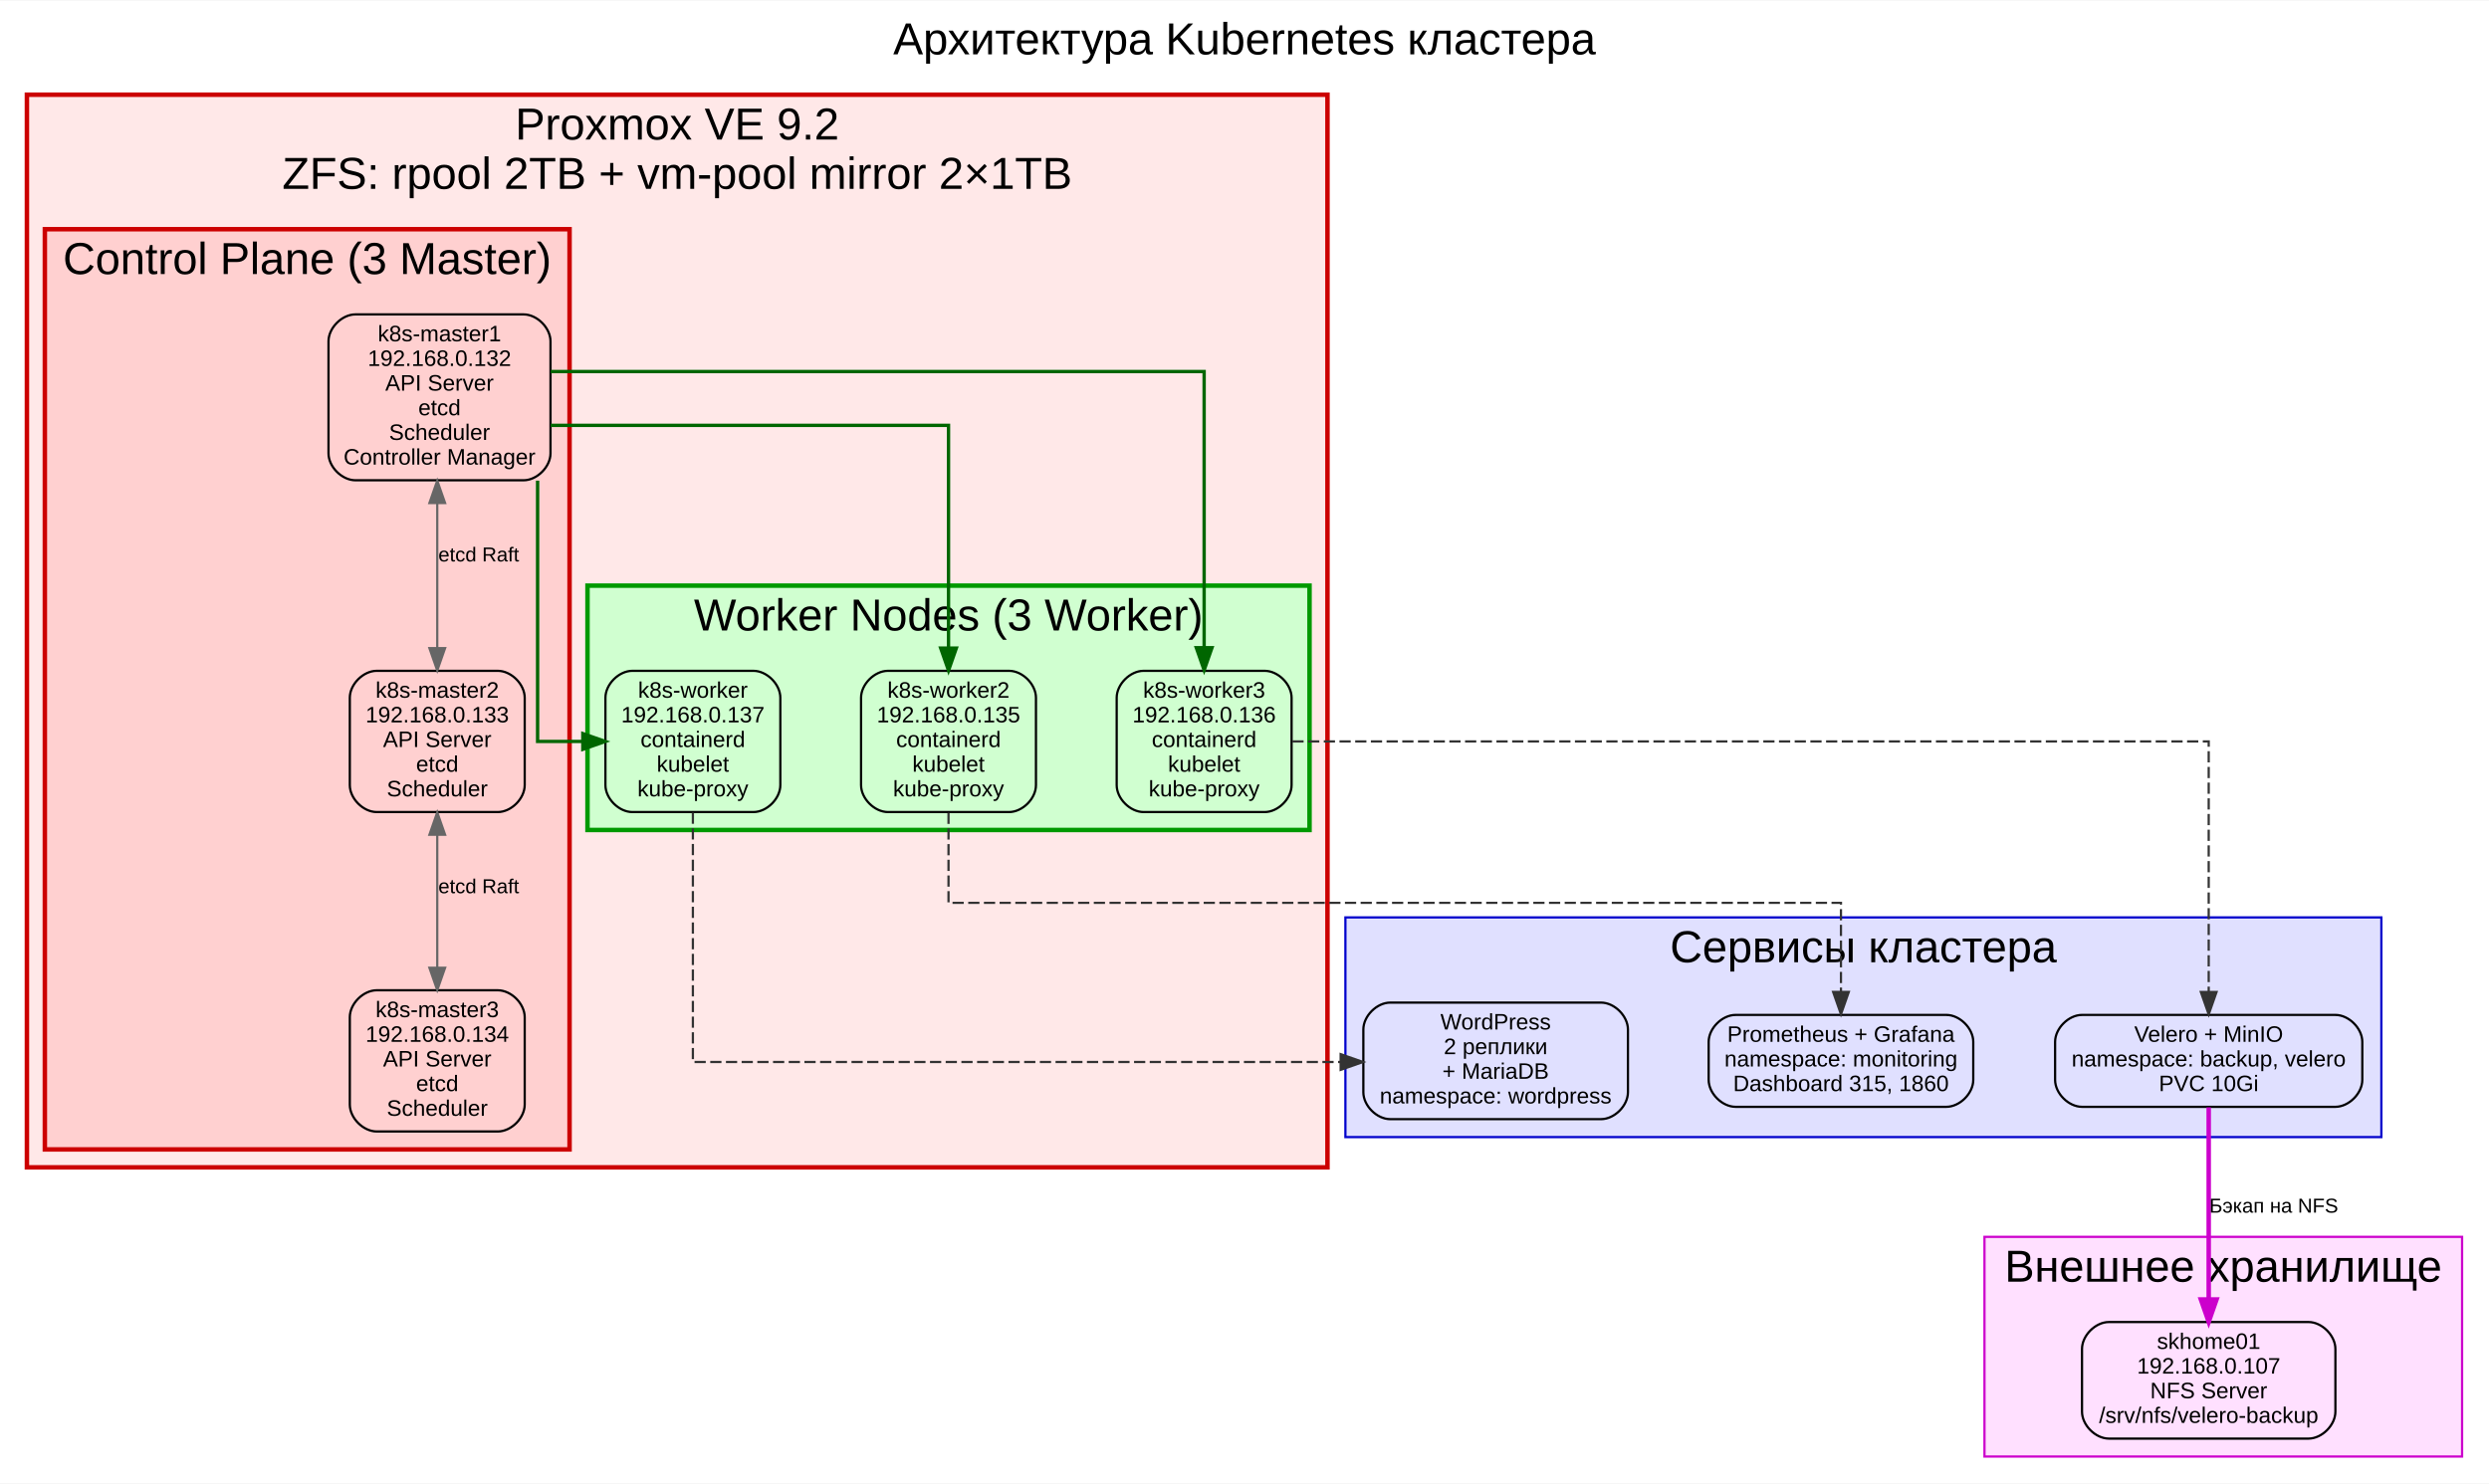
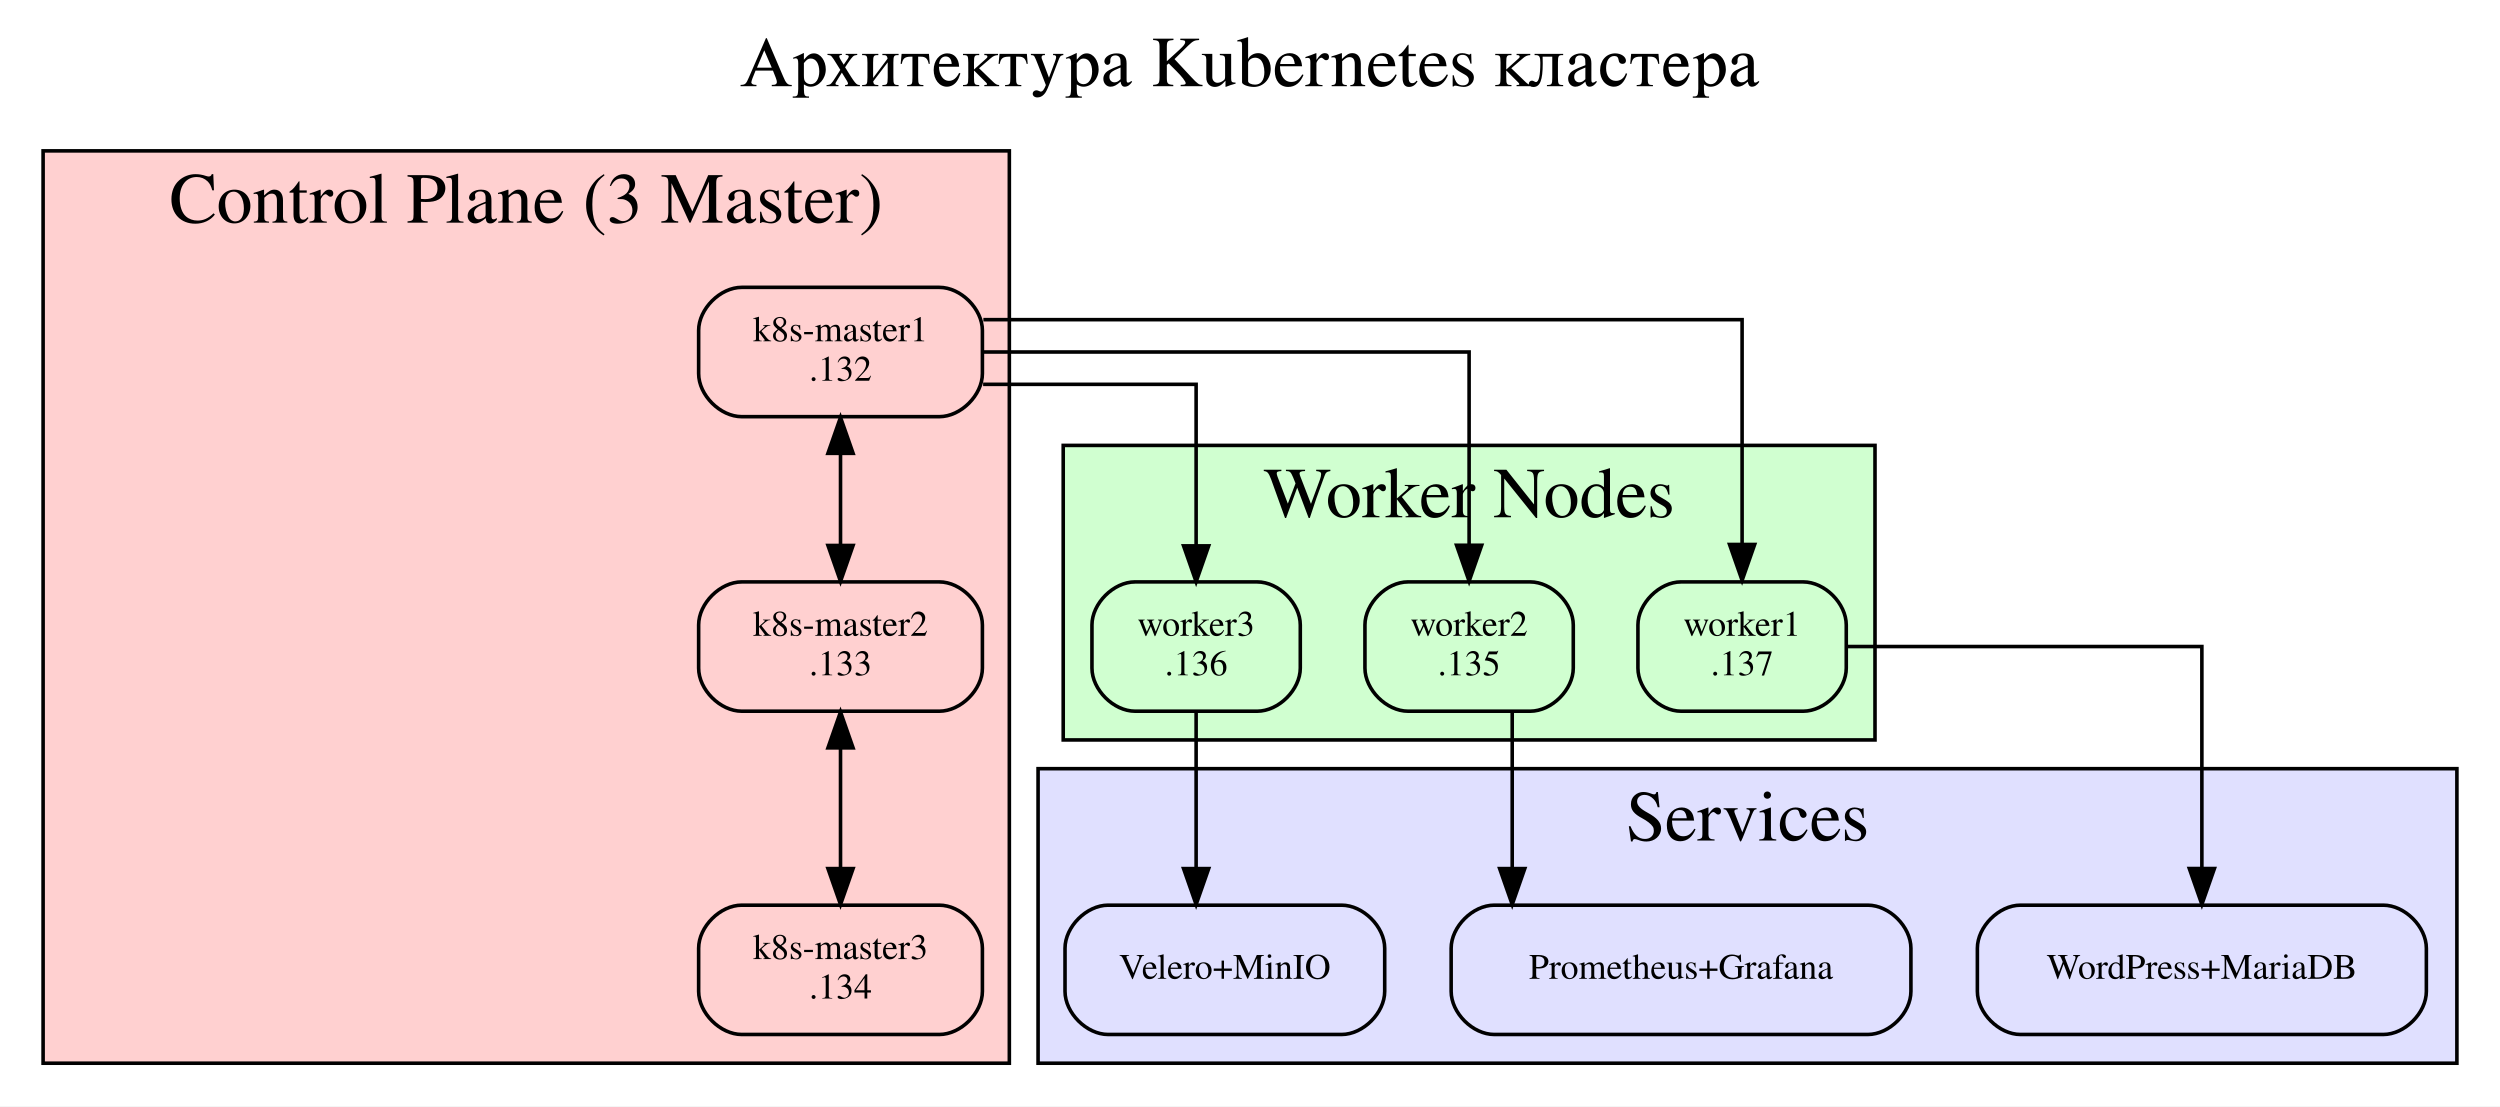
- <svg xmlns="http://www.w3.org/2000/svg" width="1110pt" height="662pt" viewBox="0.00 0.00 1110.00 661.50">
-   <g id="graph0" class="graph" transform="scale(1 1) rotate(0) translate(4 657.5)">
-     <polygon fill="white" stroke="transparent" points="-4,4 -4,-657.5 1106,-657.5 1106,4 -4,4" />
-     <text text-anchor="middle" x="551" y="-633.5" font-family="Arial" font-size="20.00">Архитектура Kubernetes кластера</text>
+ <svg xmlns="http://www.w3.org/2000/svg" width="696pt" height="308pt" viewBox="0.00 0.00 696.00 308.00">
+   <g id="graph0" class="graph" transform="scale(1 1) rotate(0) translate(4 304)">
+     <polygon fill="white" stroke="transparent" points="-4,4 -4,-304 692,-304 692,4 -4,4" />
+     <text text-anchor="middle" x="344" y="-280" font-family="Times,serif" font-size="20.00">Архитектура Kubernetes кластера</text>
    <g id="clust1" class="cluster">
-       <polygon fill="#ffe8e8" stroke="#cc0000" stroke-width="2" points="8,-137 8,-615.5 588,-615.5 588,-137 8,-137" />
-       <text text-anchor="middle" x="298" y="-595.5" font-family="Arial" font-size="20.00">Proxmox VE 9.2</text>
-       <text text-anchor="middle" x="298" y="-573.5" font-family="Arial" font-size="20.00">ZFS: rpool 2TB + vm-pool mirror 2×1TB</text>
+       <polygon fill="#ffd0d0" stroke="black" points="8,-8 8,-262 277,-262 277,-8 8,-8" />
+       <text text-anchor="middle" x="142.5" y="-242" font-family="Times,serif" font-size="20.00">Control Plane (3 Master)</text>
    </g>
    <g id="clust2" class="cluster">
-       <polygon fill="#ffd0d0" stroke="#cc0000" stroke-width="2" points="16,-145 16,-555.5 250,-555.5 250,-145 16,-145" />
-       <text text-anchor="middle" x="133" y="-535.5" font-family="Arial" font-size="20.00">Control Plane (3 Master)</text>
+       <polygon fill="#d0ffd0" stroke="black" points="292,-98 292,-180 518,-180 518,-98 292,-98" />
+       <text text-anchor="middle" x="405" y="-160" font-family="Times,serif" font-size="20.00">Worker Nodes</text>
    </g>
    <g id="clust3" class="cluster">
-       <polygon fill="#d0ffd0" stroke="#009900" stroke-width="2" points="258,-287.5 258,-396.5 580,-396.5 580,-287.5 258,-287.5" />
-       <text text-anchor="middle" x="419" y="-376.5" font-family="Arial" font-size="20.00">Worker Nodes (3 Worker)</text>
-     </g>
-     <g id="clust4" class="cluster">
-       <polygon fill="#e0e0ff" stroke="#0000cc" points="596,-150.5 596,-248.5 1058,-248.5 1058,-150.5 596,-150.5" />
-       <text text-anchor="middle" x="827" y="-228.5" font-family="Arial" font-size="20.00">Сервисы кластера</text>
-     </g>
-     <g id="clust5" class="cluster">
-       <polygon fill="#ffe0ff" stroke="#cc00cc" points="881,-8 881,-106 1094,-106 1094,-8 881,-8" />
-       <text text-anchor="middle" x="987.5" y="-86" font-family="Arial" font-size="20.00">Внешнее хранилище</text>
+       <polygon fill="#e0e0ff" stroke="black" points="285,-8 285,-90 680,-90 680,-8 285,-8" />
+       <text text-anchor="middle" x="482.5" y="-70" font-family="Times,serif" font-size="20.00">Services</text>
    </g>
    <g id="node1" class="node">
-       <path fill="none" stroke="black" d="M229.5,-517.5C229.5,-517.5 154.5,-517.5 154.5,-517.5 148.5,-517.5 142.5,-511.5 142.5,-505.5 142.5,-505.5 142.5,-455.5 142.5,-455.5 142.5,-449.5 148.5,-443.5 154.5,-443.5 154.5,-443.5 229.5,-443.5 229.5,-443.5 235.5,-443.5 241.5,-449.5 241.5,-455.5 241.5,-455.5 241.5,-505.5 241.5,-505.5 241.5,-511.5 235.5,-517.5 229.5,-517.5" />
-       <text text-anchor="middle" x="192" y="-505.5" font-family="Arial" font-size="10.00">k8s-master1</text>
-       <text text-anchor="middle" x="192" y="-494.5" font-family="Arial" font-size="10.00">192.168.0.132</text>
-       <text text-anchor="middle" x="192" y="-483.5" font-family="Arial" font-size="10.00">API Server</text>
-       <text text-anchor="middle" x="192" y="-472.5" font-family="Arial" font-size="10.00">etcd</text>
-       <text text-anchor="middle" x="192" y="-461.5" font-family="Arial" font-size="10.00">Scheduler</text>
-       <text text-anchor="middle" x="192" y="-450.5" font-family="Arial" font-size="10.00">Controller Manager</text>
+       <path fill="none" stroke="black" d="M257.5,-224C257.5,-224 202.5,-224 202.5,-224 196.5,-224 190.5,-218 190.5,-212 190.5,-212 190.5,-200 190.5,-200 190.5,-194 196.5,-188 202.5,-188 202.5,-188 257.5,-188 257.5,-188 263.5,-188 269.5,-194 269.5,-200 269.5,-200 269.5,-212 269.5,-212 269.5,-218 263.5,-224 257.5,-224" />
+       <text text-anchor="middle" x="230" y="-209" font-family="Times,serif" font-size="10.00">k8s-master1</text>
+       <text text-anchor="middle" x="230" y="-198" font-family="Times,serif" font-size="10.00">.132</text>
    </g>
    <g id="node2" class="node">
-       <path fill="none" stroke="black" d="M218,-358.5C218,-358.5 164,-358.5 164,-358.5 158,-358.5 152,-352.5 152,-346.5 152,-346.5 152,-307.5 152,-307.5 152,-301.5 158,-295.5 164,-295.5 164,-295.5 218,-295.5 218,-295.5 224,-295.5 230,-301.5 230,-307.5 230,-307.5 230,-346.5 230,-346.5 230,-352.5 224,-358.5 218,-358.5" />
-       <text text-anchor="middle" x="191" y="-346.5" font-family="Arial" font-size="10.00">k8s-master2</text>
-       <text text-anchor="middle" x="191" y="-335.5" font-family="Arial" font-size="10.00">192.168.0.133</text>
-       <text text-anchor="middle" x="191" y="-324.5" font-family="Arial" font-size="10.00">API Server</text>
-       <text text-anchor="middle" x="191" y="-313.5" font-family="Arial" font-size="10.00">etcd</text>
-       <text text-anchor="middle" x="191" y="-302.5" font-family="Arial" font-size="10.00">Scheduler</text>
+       <path fill="none" stroke="black" d="M257.5,-142C257.5,-142 202.5,-142 202.5,-142 196.5,-142 190.5,-136 190.5,-130 190.5,-130 190.5,-118 190.5,-118 190.5,-112 196.5,-106 202.5,-106 202.5,-106 257.5,-106 257.5,-106 263.5,-106 269.5,-112 269.5,-118 269.5,-118 269.5,-130 269.5,-130 269.5,-136 263.5,-142 257.5,-142" />
+       <text text-anchor="middle" x="230" y="-127" font-family="Times,serif" font-size="10.00">k8s-master2</text>
+       <text text-anchor="middle" x="230" y="-116" font-family="Times,serif" font-size="10.00">.133</text>
    </g>
    <g id="edge1" class="edge">
-       <path fill="none" stroke="#666666" d="M191,-433.34C191,-433.34 191,-368.63 191,-368.63" />
-       <polygon fill="#666666" stroke="#666666" points="194.5,-368.63 191,-358.63 187.5,-368.63 194.5,-368.63" />
-       <polygon fill="#666666" stroke="#666666" points="187.5,-433.34 191,-443.34 194.5,-433.34 187.5,-433.34" />
-       <text text-anchor="middle" x="209.5" y="-407.3" font-family="Arial" font-size="9.00">etcd Raft</text>
+       <path fill="none" stroke="black" d="M230,-177.8C230,-177.8 230,-152.15 230,-152.15" />
+       <polygon fill="black" stroke="black" points="233.5,-152.15 230,-142.15 226.5,-152.15 233.5,-152.15" />
+       <polygon fill="black" stroke="black" points="226.5,-177.8 230,-187.8 233.5,-177.8 226.5,-177.8" />
    </g>
    <g id="node4" class="node">
-       <path fill="none" stroke="black" d="M332,-358.5C332,-358.5 278,-358.5 278,-358.5 272,-358.5 266,-352.5 266,-346.5 266,-346.5 266,-307.5 266,-307.5 266,-301.5 272,-295.5 278,-295.5 278,-295.5 332,-295.5 332,-295.5 338,-295.5 344,-301.5 344,-307.5 344,-307.5 344,-346.5 344,-346.5 344,-352.5 338,-358.5 332,-358.5" />
-       <text text-anchor="middle" x="305" y="-346.5" font-family="Arial" font-size="10.00">k8s-worker</text>
-       <text text-anchor="middle" x="305" y="-335.5" font-family="Arial" font-size="10.00">192.168.0.137</text>
-       <text text-anchor="middle" x="305" y="-324.5" font-family="Arial" font-size="10.00">containerd</text>
-       <text text-anchor="middle" x="305" y="-313.5" font-family="Arial" font-size="10.00">kubelet</text>
-       <text text-anchor="middle" x="305" y="-302.5" font-family="Arial" font-size="10.00">kube-proxy</text>
+       <path fill="none" stroke="black" d="M498,-142C498,-142 464,-142 464,-142 458,-142 452,-136 452,-130 452,-130 452,-118 452,-118 452,-112 458,-106 464,-106 464,-106 498,-106 498,-106 504,-106 510,-112 510,-118 510,-118 510,-130 510,-130 510,-136 504,-142 498,-142" />
+       <text text-anchor="middle" x="481" y="-127" font-family="Times,serif" font-size="10.00">worker1</text>
+       <text text-anchor="middle" x="481" y="-116" font-family="Times,serif" font-size="10.00">.137</text>
    </g>
    <g id="edge3" class="edge">
-       <path fill="none" stroke="#006600" stroke-width="1.5" d="M235.75,-443.34C235.75,-397.91 235.75,-327 235.75,-327 235.75,-327 255.92,-327 255.92,-327" />
-       <polygon fill="#006600" stroke="#006600" stroke-width="1.5" points="255.92,-330.5 265.92,-327 255.92,-323.5 255.92,-330.5" />
+       <path fill="none" stroke="black" d="M269.77,-215C340.55,-215 481,-215 481,-215 481,-215 481,-152.42 481,-152.42" />
+       <polygon fill="black" stroke="black" points="484.5,-152.42 481,-142.42 477.5,-152.42 484.5,-152.42" />
    </g>
    <g id="node5" class="node">
-       <path fill="none" stroke="black" d="M446,-358.5C446,-358.5 392,-358.5 392,-358.5 386,-358.5 380,-352.5 380,-346.5 380,-346.5 380,-307.5 380,-307.5 380,-301.5 386,-295.5 392,-295.5 392,-295.5 446,-295.5 446,-295.5 452,-295.5 458,-301.5 458,-307.5 458,-307.5 458,-346.5 458,-346.5 458,-352.5 452,-358.5 446,-358.5" />
-       <text text-anchor="middle" x="419" y="-346.5" font-family="Arial" font-size="10.00">k8s-worker2</text>
-       <text text-anchor="middle" x="419" y="-335.5" font-family="Arial" font-size="10.00">192.168.0.135</text>
-       <text text-anchor="middle" x="419" y="-324.5" font-family="Arial" font-size="10.00">containerd</text>
-       <text text-anchor="middle" x="419" y="-313.5" font-family="Arial" font-size="10.00">kubelet</text>
-       <text text-anchor="middle" x="419" y="-302.5" font-family="Arial" font-size="10.00">kube-proxy</text>
+       <path fill="none" stroke="black" d="M422,-142C422,-142 388,-142 388,-142 382,-142 376,-136 376,-130 376,-130 376,-118 376,-118 376,-112 382,-106 388,-106 388,-106 422,-106 422,-106 428,-106 434,-112 434,-118 434,-118 434,-130 434,-130 434,-136 428,-142 422,-142" />
+       <text text-anchor="middle" x="405" y="-127" font-family="Times,serif" font-size="10.00">worker2</text>
+       <text text-anchor="middle" x="405" y="-116" font-family="Times,serif" font-size="10.00">.135</text>
    </g>
    <g id="edge4" class="edge">
-       <path fill="none" stroke="#006600" stroke-width="1.5" d="M241.54,-468C308.33,-468 419,-468 419,-468 419,-468 419,-368.64 419,-368.64" />
-       <polygon fill="#006600" stroke="#006600" stroke-width="1.5" points="422.5,-368.64 419,-358.64 415.5,-368.64 422.5,-368.64" />
+       <path fill="none" stroke="black" d="M269.71,-206C321.34,-206 405,-206 405,-206 405,-206 405,-152.2 405,-152.2" />
+       <polygon fill="black" stroke="black" points="408.5,-152.2 405,-142.2 401.5,-152.2 408.5,-152.2" />
    </g>
    <g id="node6" class="node">
-       <path fill="none" stroke="black" d="M560,-358.5C560,-358.5 506,-358.5 506,-358.5 500,-358.5 494,-352.5 494,-346.5 494,-346.5 494,-307.5 494,-307.5 494,-301.5 500,-295.5 506,-295.5 506,-295.5 560,-295.5 560,-295.5 566,-295.5 572,-301.5 572,-307.5 572,-307.5 572,-346.5 572,-346.5 572,-352.5 566,-358.5 560,-358.5" />
-       <text text-anchor="middle" x="533" y="-346.5" font-family="Arial" font-size="10.00">k8s-worker3</text>
-       <text text-anchor="middle" x="533" y="-335.5" font-family="Arial" font-size="10.00">192.168.0.136</text>
-       <text text-anchor="middle" x="533" y="-324.5" font-family="Arial" font-size="10.00">containerd</text>
-       <text text-anchor="middle" x="533" y="-313.5" font-family="Arial" font-size="10.00">kubelet</text>
-       <text text-anchor="middle" x="533" y="-302.5" font-family="Arial" font-size="10.00">kube-proxy</text>
+       <path fill="none" stroke="black" d="M346,-142C346,-142 312,-142 312,-142 306,-142 300,-136 300,-130 300,-130 300,-118 300,-118 300,-112 306,-106 312,-106 312,-106 346,-106 346,-106 352,-106 358,-112 358,-118 358,-118 358,-130 358,-130 358,-136 352,-142 346,-142" />
+       <text text-anchor="middle" x="329" y="-127" font-family="Times,serif" font-size="10.00">worker3</text>
+       <text text-anchor="middle" x="329" y="-116" font-family="Times,serif" font-size="10.00">.136</text>
    </g>
    <g id="edge5" class="edge">
-       <path fill="none" stroke="#006600" stroke-width="1.5" d="M241.58,-492C336.16,-492 533,-492 533,-492 533,-492 533,-368.81 533,-368.81" />
-       <polygon fill="#006600" stroke="#006600" stroke-width="1.5" points="536.5,-368.81 533,-358.81 529.5,-368.81 536.5,-368.81" />
+       <path fill="none" stroke="black" d="M269.7,-197C297.24,-197 329,-197 329,-197 329,-197 329,-152.04 329,-152.04" />
+       <polygon fill="black" stroke="black" points="332.5,-152.04 329,-142.04 325.5,-152.04 332.5,-152.04" />
    </g>
    <g id="node3" class="node">
-       <path fill="none" stroke="black" d="M218,-216C218,-216 164,-216 164,-216 158,-216 152,-210 152,-204 152,-204 152,-165 152,-165 152,-159 158,-153 164,-153 164,-153 218,-153 218,-153 224,-153 230,-159 230,-165 230,-165 230,-204 230,-204 230,-210 224,-216 218,-216" />
-       <text text-anchor="middle" x="191" y="-204" font-family="Arial" font-size="10.00">k8s-master3</text>
-       <text text-anchor="middle" x="191" y="-193" font-family="Arial" font-size="10.00">192.168.0.134</text>
-       <text text-anchor="middle" x="191" y="-182" font-family="Arial" font-size="10.00">API Server</text>
-       <text text-anchor="middle" x="191" y="-171" font-family="Arial" font-size="10.00">etcd</text>
-       <text text-anchor="middle" x="191" y="-160" font-family="Arial" font-size="10.00">Scheduler</text>
+       <path fill="none" stroke="black" d="M257.5,-52C257.5,-52 202.5,-52 202.5,-52 196.5,-52 190.5,-46 190.5,-40 190.5,-40 190.5,-28 190.5,-28 190.5,-22 196.5,-16 202.5,-16 202.5,-16 257.5,-16 257.5,-16 263.5,-16 269.5,-22 269.5,-28 269.5,-28 269.5,-40 269.5,-40 269.5,-46 263.5,-52 257.5,-52" />
+       <text text-anchor="middle" x="230" y="-37" font-family="Times,serif" font-size="10.00">k8s-master3</text>
+       <text text-anchor="middle" x="230" y="-26" font-family="Times,serif" font-size="10.00">.134</text>
    </g>
    <g id="edge2" class="edge">
-       <path fill="none" stroke="#666666" d="M191,-285.37C191,-285.37 191,-226.04 191,-226.04" />
-       <polygon fill="#666666" stroke="#666666" points="194.5,-226.04 191,-216.04 187.5,-226.04 194.5,-226.04" />
-       <polygon fill="#666666" stroke="#666666" points="187.5,-285.37 191,-295.37 194.5,-285.37 187.5,-285.37" />
-       <text text-anchor="middle" x="209.5" y="-259.3" font-family="Arial" font-size="9.00">etcd Raft</text>
+       <path fill="none" stroke="black" d="M230,-95.79C230,-95.79 230,-62.19 230,-62.19" />
+       <polygon fill="black" stroke="black" points="233.5,-62.19 230,-52.19 226.5,-62.19 233.5,-62.19" />
+       <polygon fill="black" stroke="black" points="226.5,-95.79 230,-105.79 233.5,-95.79 226.5,-95.79" />
    </g>
    <g id="node7" class="node">
-       <path fill="none" stroke="black" d="M710,-210.5C710,-210.5 616,-210.5 616,-210.5 610,-210.5 604,-204.5 604,-198.5 604,-198.5 604,-170.5 604,-170.5 604,-164.5 610,-158.5 616,-158.5 616,-158.5 710,-158.5 710,-158.5 716,-158.5 722,-164.5 722,-170.5 722,-170.5 722,-198.5 722,-198.5 722,-204.5 716,-210.5 710,-210.5" />
-       <text text-anchor="middle" x="663" y="-198.5" font-family="Arial" font-size="10.00">WordPress</text>
-       <text text-anchor="middle" x="663" y="-187.5" font-family="Arial" font-size="10.00">2 реплики</text>
-       <text text-anchor="middle" x="663" y="-176.5" font-family="Arial" font-size="10.00">+ MariaDB</text>
-       <text text-anchor="middle" x="663" y="-165.5" font-family="Arial" font-size="10.00">namespace: wordpress</text>
+       <path fill="none" stroke="black" d="M659.5,-52C659.5,-52 558.5,-52 558.5,-52 552.5,-52 546.5,-46 546.5,-40 546.5,-40 546.5,-28 546.5,-28 546.5,-22 552.5,-16 558.5,-16 558.5,-16 659.5,-16 659.5,-16 665.5,-16 671.5,-22 671.5,-28 671.5,-28 671.5,-40 671.5,-40 671.5,-46 665.5,-52 659.5,-52" />
+       <text text-anchor="middle" x="609" y="-31.5" font-family="Times,serif" font-size="10.00">WordPress+MariaDB</text>
    </g>
    <g id="edge6" class="edge">
-       <path fill="none" stroke="#333333" stroke-dasharray="5,2" d="M305,-295.26C305,-253.13 305,-184 305,-184 305,-184 593.88,-184 593.88,-184" />
-       <polygon fill="#333333" stroke="#333333" points="593.88,-187.5 603.88,-184 593.88,-180.5 593.88,-187.5" />
+       <path fill="none" stroke="black" d="M510.05,-124C547.81,-124 609,-124 609,-124 609,-124 609,-62.21 609,-62.21" />
+       <polygon fill="black" stroke="black" points="612.5,-62.21 609,-52.21 605.5,-62.21 612.5,-62.21" />
    </g>
    <g id="node8" class="node">
-       <path fill="none" stroke="black" d="M864,-205C864,-205 770,-205 770,-205 764,-205 758,-199 758,-193 758,-193 758,-176 758,-176 758,-170 764,-164 770,-164 770,-164 864,-164 864,-164 870,-164 876,-170 876,-176 876,-176 876,-193 876,-193 876,-199 870,-205 864,-205" />
-       <text text-anchor="middle" x="817" y="-193" font-family="Arial" font-size="10.00">Prometheus + Grafana</text>
-       <text text-anchor="middle" x="817" y="-182" font-family="Arial" font-size="10.00">namespace: monitoring</text>
-       <text text-anchor="middle" x="817" y="-171" font-family="Arial" font-size="10.00">Dashboard 315, 1860</text>
+       <path fill="none" stroke="black" d="M516,-52C516,-52 412,-52 412,-52 406,-52 400,-46 400,-40 400,-40 400,-28 400,-28 400,-22 406,-16 412,-16 412,-16 516,-16 516,-16 522,-16 528,-22 528,-28 528,-28 528,-40 528,-40 528,-46 522,-52 516,-52" />
+       <text text-anchor="middle" x="464" y="-31.5" font-family="Times,serif" font-size="10.00">Prometheus+Grafana</text>
    </g>
    <g id="edge7" class="edge">
-       <path fill="none" stroke="#333333" stroke-dasharray="5,2" d="M419,-295.21C419,-275.92 419,-255 419,-255 419,-255 817,-255 817,-255 817,-255 817,-215.27 817,-215.27" />
-       <polygon fill="#333333" stroke="#333333" points="820.5,-215.27 817,-205.27 813.5,-215.27 820.5,-215.27" />
+       <path fill="none" stroke="black" d="M417,-105.79C417,-105.79 417,-62.19 417,-62.19" />
+       <polygon fill="black" stroke="black" points="420.5,-62.19 417,-52.19 413.5,-62.19 420.5,-62.19" />
    </g>
    <g id="node9" class="node">
-       <path fill="none" stroke="black" d="M1037.5,-205C1037.5,-205 924.5,-205 924.5,-205 918.5,-205 912.5,-199 912.5,-193 912.5,-193 912.5,-176 912.5,-176 912.5,-170 918.5,-164 924.5,-164 924.5,-164 1037.5,-164 1037.5,-164 1043.5,-164 1049.5,-170 1049.5,-176 1049.5,-176 1049.5,-193 1049.5,-193 1049.5,-199 1043.5,-205 1037.5,-205" />
-       <text text-anchor="middle" x="981" y="-193" font-family="Arial" font-size="10.00">Velero + MinIO</text>
-       <text text-anchor="middle" x="981" y="-182" font-family="Arial" font-size="10.00">namespace: backup, velero</text>
-       <text text-anchor="middle" x="981" y="-171" font-family="Arial" font-size="10.00">PVC 10Gi</text>
+       <path fill="none" stroke="black" d="M369.5,-52C369.5,-52 304.5,-52 304.5,-52 298.5,-52 292.5,-46 292.5,-40 292.5,-40 292.5,-28 292.5,-28 292.5,-22 298.5,-16 304.5,-16 304.5,-16 369.5,-16 369.5,-16 375.5,-16 381.5,-22 381.5,-28 381.5,-28 381.5,-40 381.5,-40 381.5,-46 375.5,-52 369.5,-52" />
+       <text text-anchor="middle" x="337" y="-31.5" font-family="Times,serif" font-size="10.00">Velero+MinIO</text>
    </g>
    <g id="edge8" class="edge">
-       <path fill="none" stroke="#333333" stroke-dasharray="5,2" d="M572.36,-327C681.68,-327 981,-327 981,-327 981,-327 981,-215.22 981,-215.22" />
-       <polygon fill="#333333" stroke="#333333" points="984.5,-215.22 981,-205.22 977.5,-215.22 984.5,-215.22" />
-     </g>
-     <g id="node10" class="node">
-       <path fill="none" stroke="black" d="M1025.5,-68C1025.5,-68 936.5,-68 936.5,-68 930.5,-68 924.5,-62 924.5,-56 924.5,-56 924.5,-28 924.5,-28 924.5,-22 930.5,-16 936.5,-16 936.5,-16 1025.5,-16 1025.5,-16 1031.5,-16 1037.5,-22 1037.5,-28 1037.5,-28 1037.5,-56 1037.5,-56 1037.5,-62 1031.5,-68 1025.5,-68" />
-       <text text-anchor="middle" x="981" y="-56" font-family="Arial" font-size="10.00">skhome01</text>
-       <text text-anchor="middle" x="981" y="-45" font-family="Arial" font-size="10.00">192.168.0.107</text>
-       <text text-anchor="middle" x="981" y="-34" font-family="Arial" font-size="10.00">NFS Server</text>
-       <text text-anchor="middle" x="981" y="-23" font-family="Arial" font-size="10.00">/srv/nfs/velero-backup</text>
-     </g>
-     <g id="edge9" class="edge">
-       <path fill="none" stroke="#cc00cc" stroke-width="2" d="M981,-163.78C981,-163.78 981,-78.07 981,-78.07" />
-       <polygon fill="#cc00cc" stroke="#cc00cc" stroke-width="2" points="984.5,-78.07 981,-68.07 977.5,-78.07 984.5,-78.07" />
-       <text text-anchor="middle" x="1010" y="-116.8" font-family="Arial" font-size="9.00">Бэкап на NFS</text>
+       <path fill="none" stroke="black" d="M329,-105.79C329,-105.79 329,-62.19 329,-62.19" />
+       <polygon fill="black" stroke="black" points="332.5,-62.19 329,-52.19 325.5,-62.19 332.5,-62.19" />
    </g>
  </g>
</svg>
